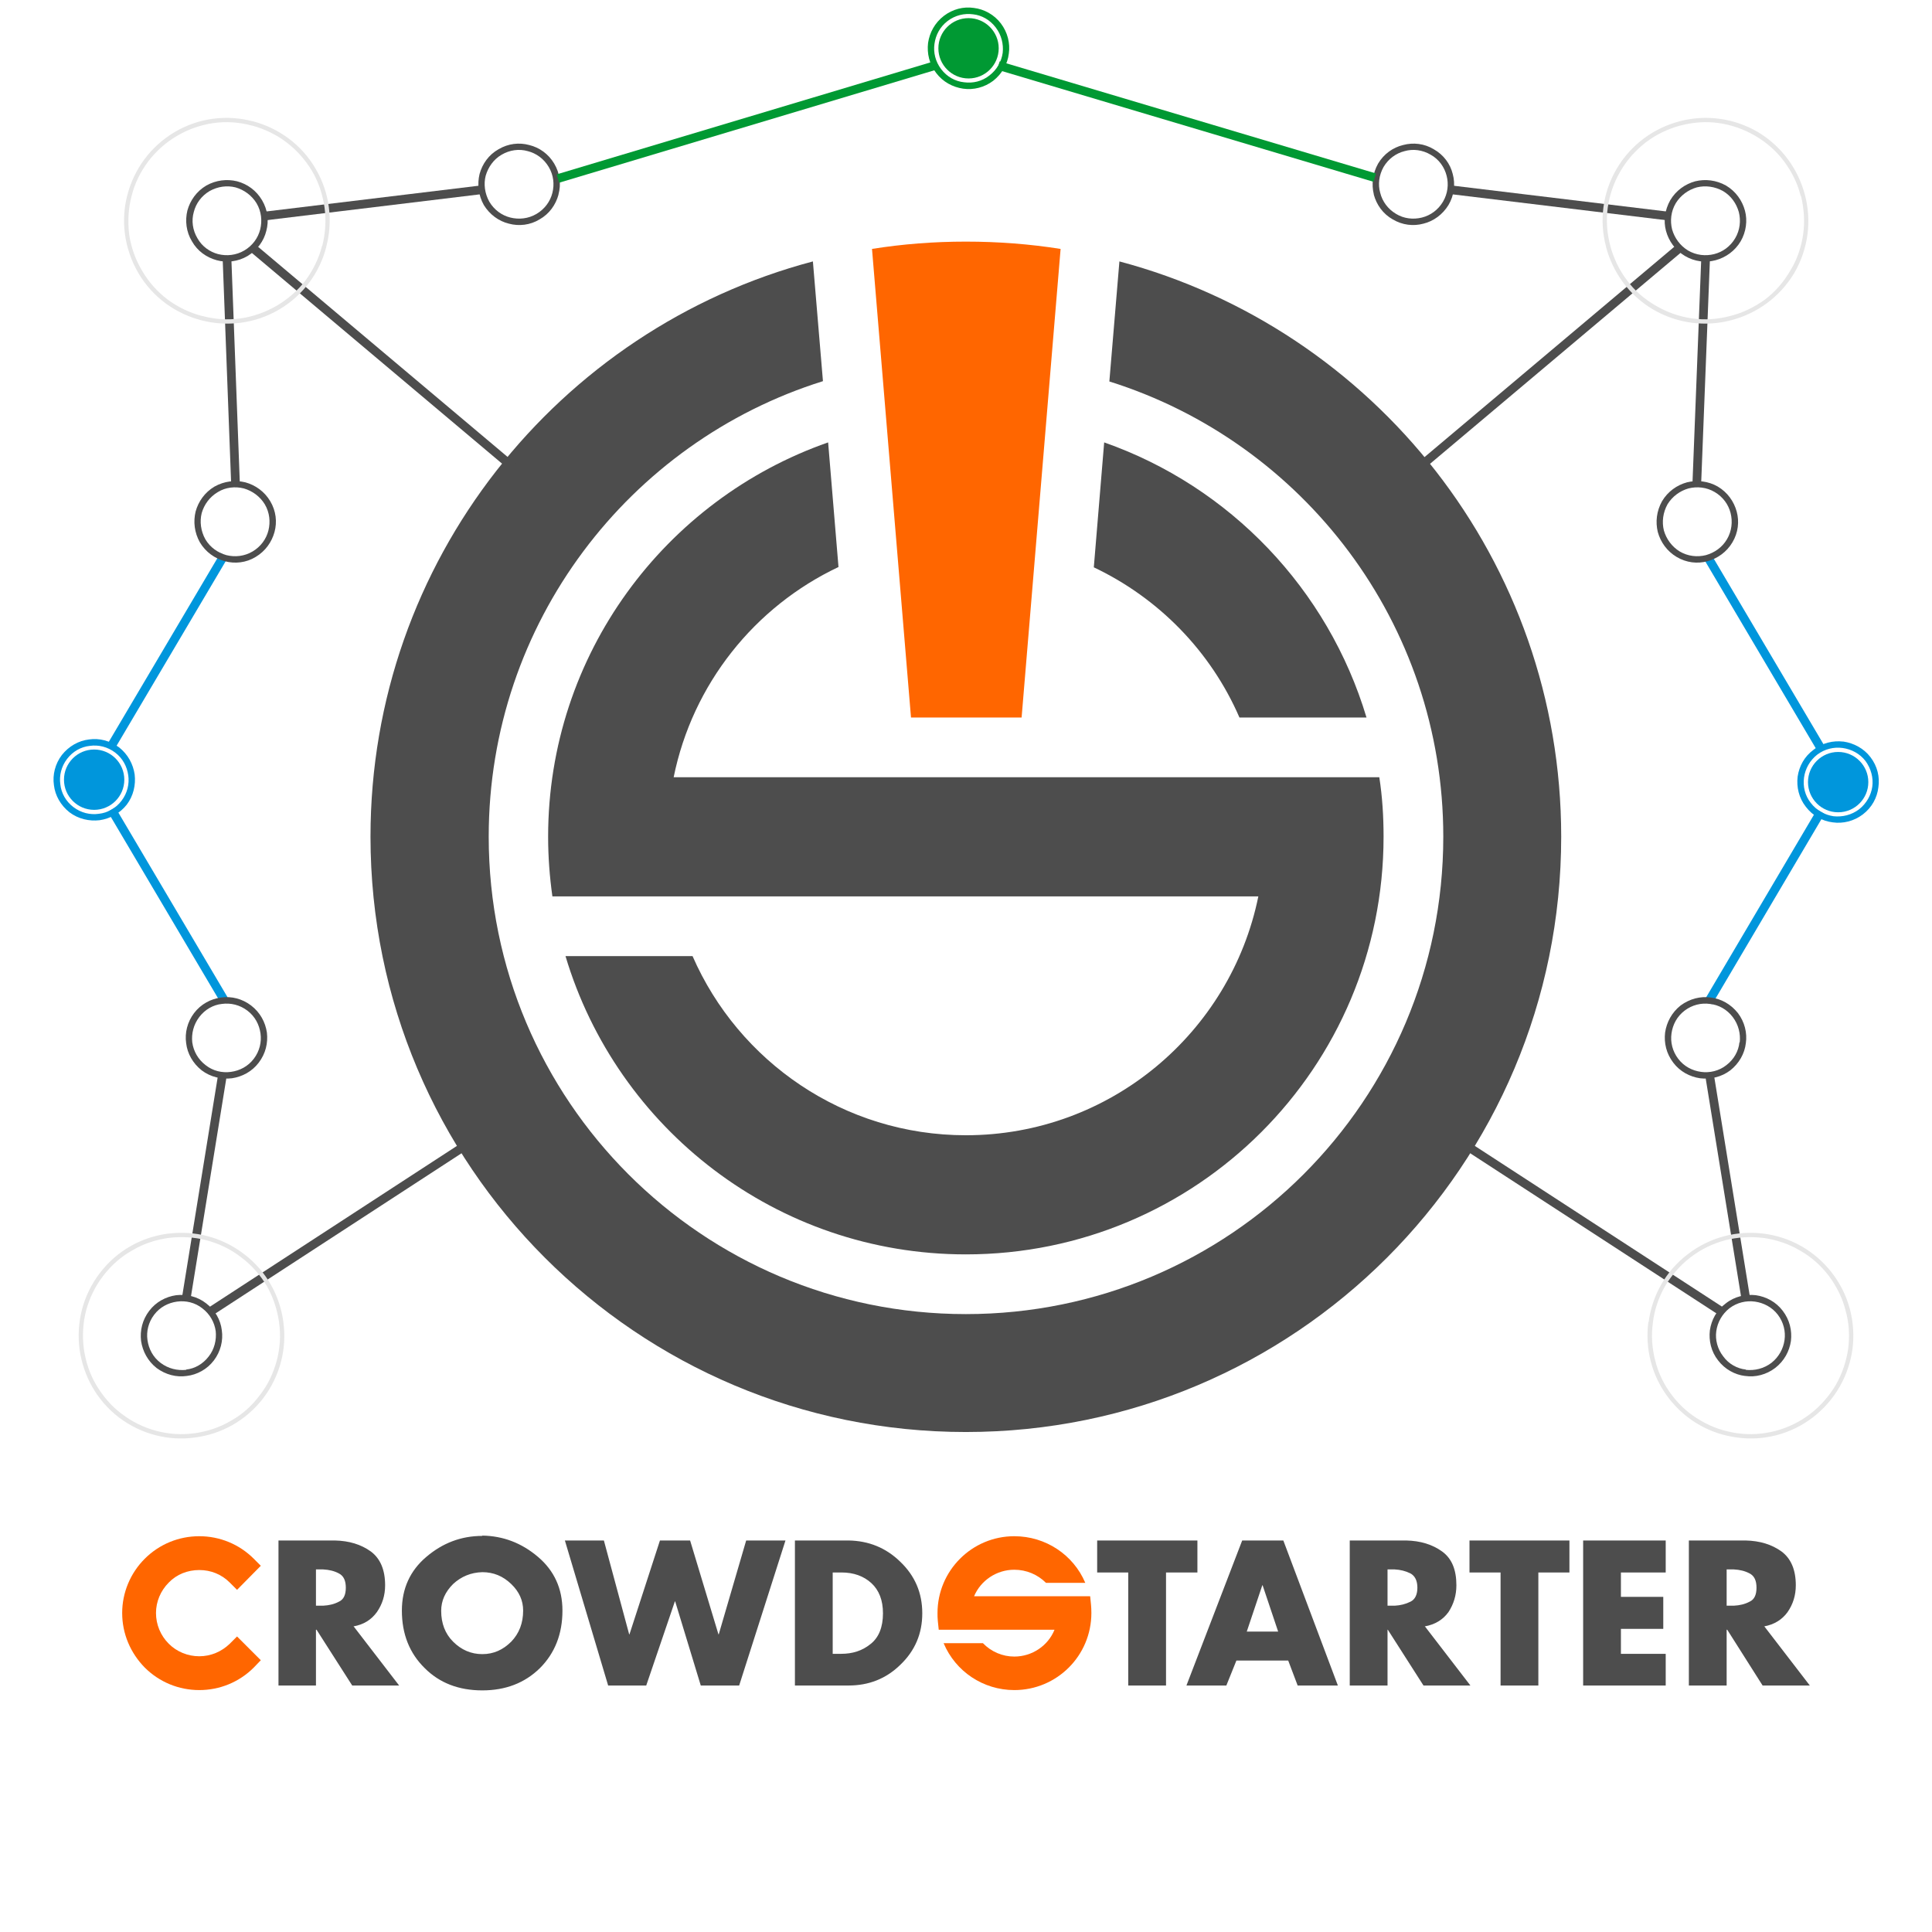
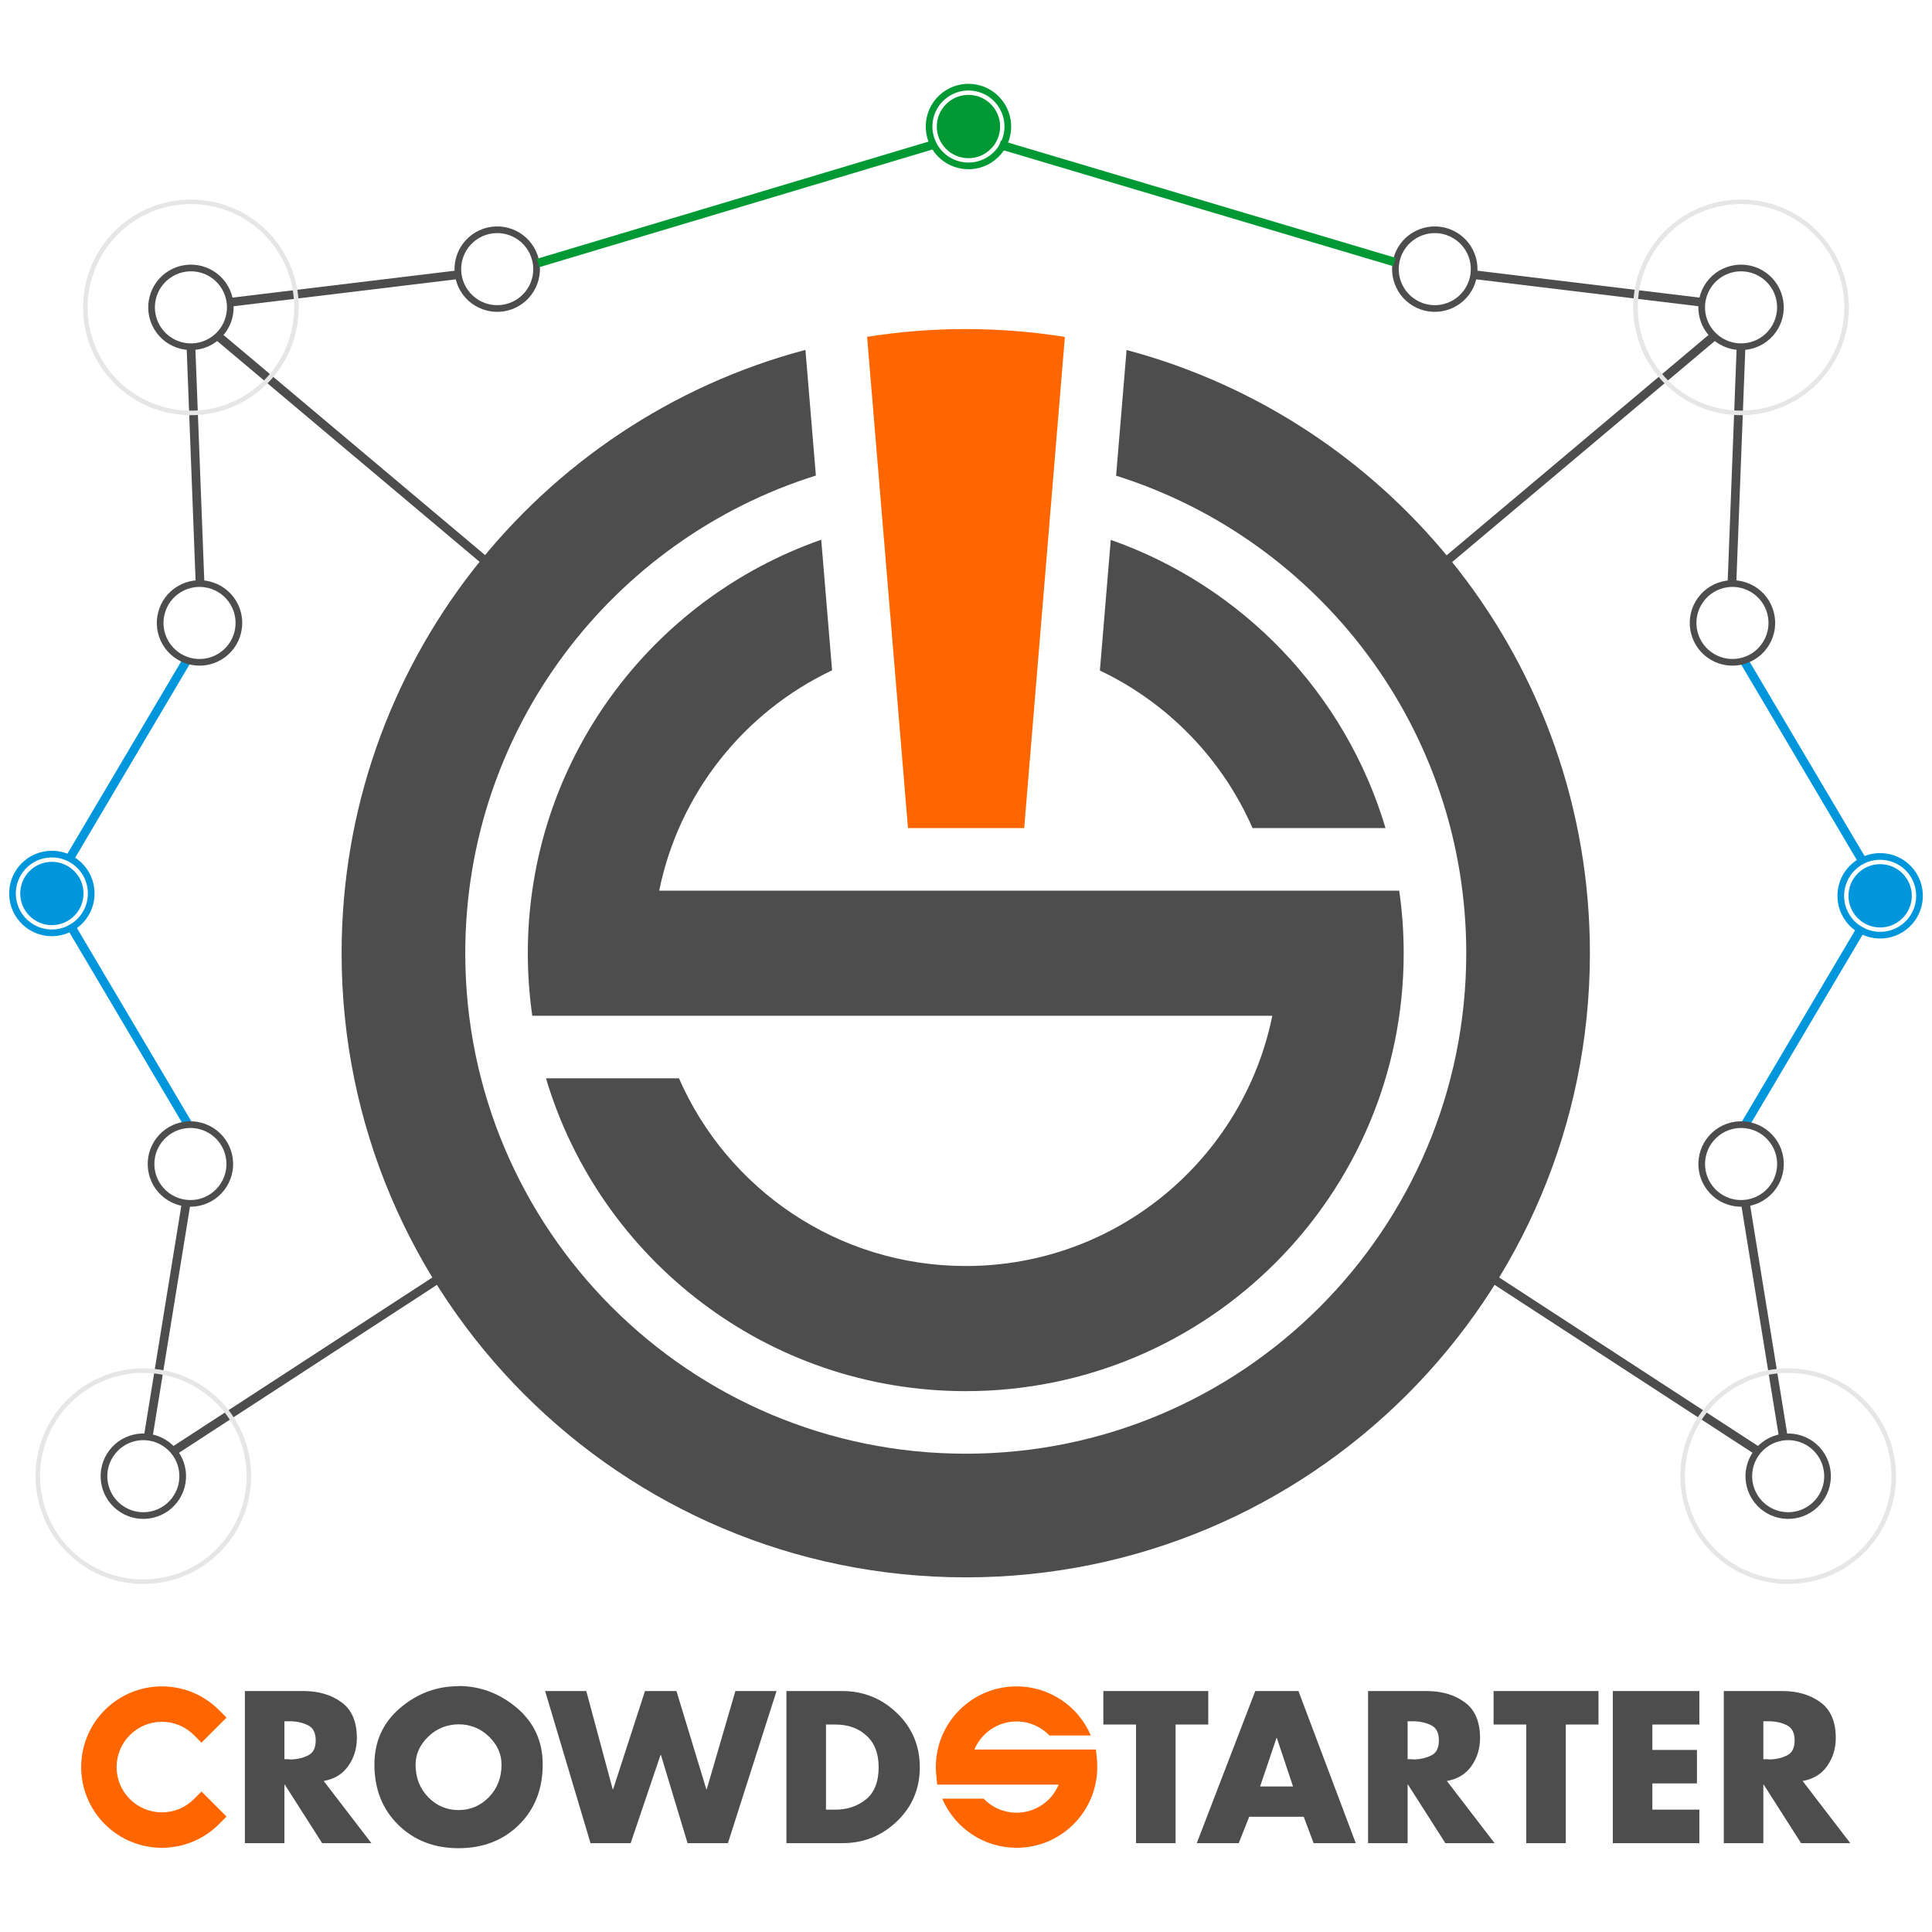
- <svg xmlns="http://www.w3.org/2000/svg" xml:space="preserve" width="200px" height="200px" version="1.1" style="shape-rendering:geometricPrecision; text-rendering:geometricPrecision; image-rendering:optimizeQuality; fill-rule:evenodd; clip-rule:evenodd" viewBox="0 0 6341 6341">
+ <svg xmlns="http://www.w3.org/2000/svg" xml:space="preserve" width="200px" height="200px" version="1.1" style="shape-rendering:geometricPrecision; text-rendering:geometricPrecision; image-rendering:optimizeQuality; fill-rule:evenodd; clip-rule:evenodd" viewBox="0 0 177707 177707">
  <defs>
    <style type="text/css">
   
-     .str0 {stroke:#0096DC;stroke-width:28.534}
-     .str2 {stroke:#009933;stroke-width:28.534}
-     .str1 {stroke:#4D4D4D;stroke-width:28.534}
+     .str0 {stroke:#0096DC;stroke-width:799.689}
+     .str2 {stroke:#009933;stroke-width:799.689}
+     .str1 {stroke:#4D4D4D;stroke-width:799.689}
    .fil0 {fill:none}
    .fil2 {fill:#0096DC}
    .fil8 {fill:#009933}
    .fil3 {fill:#4D4D4D}
    .fil4 {fill:#FF6600}
    .fil1 {fill:#0096DC;fill-rule:nonzero}
    .fil7 {fill:#009933;fill-rule:nonzero}
    .fil5 {fill:#4D4D4D;fill-rule:nonzero}
    .fil6 {fill:#E6E6E6;fill-rule:nonzero}
   
  </style>
  </defs>
  <g id="Layer_x0020_1">
-     <g id="_968968704">
-       <rect class="fil0" width="6341" height="6341" />
+     <rect class="fil0" x="-1" y="-1" width="177708" height="177708" />
+     <g id="_1099341792">
      <g>
-         <path class="fil1" d="M6114 2673c-29,22 -65,31 -99,26l0 0c-34,-4 -66,-22 -88,-51 -23,-29 -31,-65 -27,-99l0 0c5,-34 22,-66 52,-88 29,-23 65,-31 98,-27l1 0c33,5 66,22 88,51 23,30 31,65 26,99l0 0c-4,34 -21,66 -51,89zm-96 6c29,3 59,-4 84,-23 24,-19 39,-46 43,-74l0 0c4,-29 -4,-59 -22,-84 -19,-25 -47,-39 -75,-43l0 0c-29,-4 -59,3 -84,22 -24,19 -39,46 -43,75l0 0c-4,29 3,59 22,83 19,25 47,40 75,44l0 0z" />
-         <line class="fil0 str0" x1="5607" y1="3289" x2="5976" y2="2664" />
-         <line class="fil0 str0" x1="5975" y1="2454" x2="5606" y2="1830" />
-         <circle class="fil2" cx="6033" cy="2567" r="99" />
+         <path class="fil1" d="M175327 85516c-859,659 -1908,908 -2904,776l-2 0c-997,-132 -1944,-645 -2602,-1505 -660,-859 -907,-1907 -776,-2904l1 -2c131,-997 644,-1944 1504,-2603 859,-659 1908,-906 2904,-774l2 0c997,132 1943,644 2603,1504 659,859 906,1908 775,2905l-1 2c-131,996 -643,1943 -1504,2601zm-2824 168c839,112 1723,-99 2450,-656 727,-557 1160,-1356 1270,-2194l0 -2c112,-839 -98,-1723 -654,-2450 -558,-727 -1357,-1159 -2195,-1270l-2 0c-838,-112 -1722,98 -2449,655 -728,557 -1161,1356 -1271,2195l0 2c-113,837 98,1722 655,2449 557,727 1357,1160 2194,1270l2 1z" />
+         <line class="fil0 str0" x1="160424" y1="103606" x2="171277" y2="85267" />
+         <line class="fil0 str0" x1="171242" y1="79077" x2="160389" y2="60738" />
+         <circle class="fil2" cx="172937" cy="82398" r="2911" />
      </g>
      <g>
-         <path class="fil1" d="M228 2666c29,22 65,30 99,26l0 0c34,-5 66,-22 89,-51 22,-29 30,-65 26,-99l0 0c-5,-34 -22,-66 -51,-89 -30,-22 -65,-31 -99,-26l0 0c-34,4 -66,22 -89,51 -22,29 -31,65 -26,99l0 0c4,34 22,66 51,89zm96 5c-28,4 -58,-3 -83,-22 -25,-19 -40,-46 -43,-75l0 0c-4,-28 3,-58 22,-83 19,-25 46,-40 75,-43l0 0c28,-4 58,3 83,22 25,19 39,46 43,75l0 0c4,28 -3,58 -22,83 -19,25 -46,40 -75,43l0 0z" />
-         <line class="fil0 str0" x1="735" y1="3281" x2="366" y2="2657" />
-         <line class="fil0 str0" x1="367" y1="2446" x2="736" y2="1822" />
-         <circle class="fil2" cx="309" cy="2559" r="99" />
+         <path class="fil1" d="M2380 85302c860,659 1908,907 2904,776l2 -1c997,-132 1945,-645 2603,-1504 659,-861 907,-1908 775,-2904l-1 -2c-131,-997 -644,-1945 -1504,-2603 -859,-659 -1907,-907 -2903,-775l-3 1c-997,131 -1943,643 -2602,1504 -659,859 -907,1907 -776,2904l1 2c131,997 644,1943 1504,2602zm2824 167c-838,111 -1723,-98 -2449,-656 -727,-556 -1161,-1356 -1271,-2194l0 -2c-111,-838 99,-1722 655,-2450 557,-726 1357,-1159 2194,-1270l2 0c839,-112 1722,98 2450,655 727,558 1160,1357 1271,2195l0 2c112,838 -99,1722 -655,2449 -557,728 -1357,1161 -2195,1271l-2 0z" />
+         <line class="fil0 str0" x1="17284" y1="103392" x2="6430" y2="85053" />
+         <line class="fil0 str0" x1="6466" y1="78862" x2="17318" y2="60522" />
+         <circle class="fil2" cx="4771" cy="82183" r="2911" />
      </g>
-       <path class="fil3" d="M3827 5161l0 371 -124 0 0 -371 -102 0 0 -105 329 0 0 105 -103 0zm401 289l-170 0 -33 82 -131 0 183 -476 135 0 179 476 -132 0 -31 -82zm-33 -95l-51 -152 -1 0 -51 152 103 0zm481 -18l150 195 -154 0 -117 -183 -1 0 0 183 -124 0 0 -476 185 0c47,1 86,13 118,36 32,23 47,60 47,111 0,33 -9,62 -26,88 -18,25 -44,41 -78,47l0 -1zm-122 -186l0 119 12 0c2,0 4,0 6,0 2,0 4,0 6,0 18,-1 35,-5 51,-13 15,-7 23,-23 23,-46 0,-23 -8,-39 -23,-47 -16,-8 -33,-12 -51,-13 -2,0 -4,0 -6,0 -2,0 -4,0 -6,0l-12 0zm495 10l0 371 -124 0 0 -371 -102 0 0 -105 328 0 0 105 -102 0zm418 0l-147 0 0 80 139 0 0 105 -139 0 0 82 147 0 0 104 -271 0 0 -476 271 0 0 105zm323 176l150 195 -155 0 -116 -183 -2 0 0 183 -124 0 0 -476 186 0c47,1 86,13 118,36 31,23 47,60 47,111 0,33 -9,62 -27,88 -18,25 -44,41 -77,47l0 -1zm-123 -186l0 119 12 0c2,0 4,0 7,0 2,0 4,0 5,0 19,-1 36,-5 51,-13 16,-7 23,-23 23,-46 0,-23 -7,-39 -23,-47 -15,-8 -32,-12 -51,-13 -1,0 -3,0 -5,0 -3,0 -5,0 -7,0l-12 0z" />
-       <path class="fil4" d="M3526 5195l-51 0 -42 0c-27,-27 -64,-43 -104,-43 -58,0 -110,35 -132,87l159 0 105 0 116 0 1 0c2,22 4,32 4,55 0,140 -113,253 -253,253 -102,0 -193,-61 -232,-154l36 0 51 0 42 0c27,28 64,44 103,44 59,0 111,-36 132,-88l-181 0 -82 0 -116 0 -1 0 -3 -29c-1,-9 -1,-17 -1,-26 0,-139 113,-252 252,-252 103,0 194,61 233,153l-36 0z" />
-       <path class="fil3" d="M1160 5337l150 195 -154 0 -117 -183 -2 0 0 183 -123 0 0 -476 185 0c47,1 86,13 118,36 31,23 47,60 47,111 0,33 -9,62 -27,88 -18,25 -43,41 -77,47l0 -1zm-123 -186l0 119 12 0c3,0 5,0 7,0 2,0 4,0 5,0 19,-1 36,-5 51,-13 16,-7 23,-23 23,-46 0,-23 -7,-39 -23,-47 -15,-8 -32,-12 -51,-13 -1,0 -3,0 -5,0 -2,0 -4,0 -7,0l-12 0zm546 -111c68,1 129,24 183,70 53,45 80,104 80,176 0,77 -25,140 -74,189 -50,49 -113,73 -189,73 -77,0 -140,-24 -189,-73 -50,-49 -75,-112 -75,-189 0,-72 27,-131 80,-176 54,-46 115,-69 184,-69l0 -1zm0 120c-37,1 -69,14 -96,39 -26,26 -39,55 -39,88 0,41 13,75 39,101 27,27 59,41 96,41 37,0 68,-14 95,-41 26,-27 39,-61 39,-102 0,-33 -13,-62 -39,-87 -27,-26 -58,-39 -95,-39zm399 -104l83 308 1 0 100 -308 99 0 93 308 1 0 90 -308 129 0 -152 476 -126 0 -84 -276 -1 0 -94 276 -125 0 -142 -476 128 0zm627 476l0 -476 176 0c66,1 123,24 170,70 48,46 72,102 72,169 0,67 -24,123 -72,169 -47,46 -104,68 -170,68l-176 0zm124 -371l0 267 28 0c37,0 69,-10 96,-32 27,-21 41,-55 41,-101 0,-43 -13,-76 -38,-99 -25,-23 -58,-35 -98,-35l-29 0z" />
-       <path class="fil4" d="M475 5473c-47,-48 -74,-111 -74,-179 0,-67 27,-131 74,-178 48,-48 112,-74 179,-74 67,0 131,26 179,74l23 23 -78 79 -24 -24c-27,-27 -62,-41 -100,-41 -38,0 -74,14 -100,41 -27,27 -42,63 -42,100 0,38 15,74 42,101 26,26 62,41 100,41 38,0 73,-15 100,-41l24 -24 78 78 -23 24c-48,48 -112,74 -179,74 -67,0 -131,-26 -179,-74z" />
-       <path class="fil3" d="M3674 858c835,222 1450,983 1450,1888 0,1080 -874,1954 -1954,1954 -1079,0 -1954,-874 -1954,-1954 0,-905 617,-1667 1452,-1888l33 393c-636,199 -1097,794 -1097,1495 0,866 701,1567 1566,1567 866,0 1567,-701 1567,-1567 0,-701 -461,-1295 -1096,-1494l33 -394z" />
-       <path class="fil3" d="M3624 1452c413,145 735,482 861,903l-417 0c-94,-217 -265,-392 -478,-493l34 -410zm-872 409c-275,130 -479,384 -541,690l253 0 1666 0 397 0c10,64 14,129 14,195 0,758 -613,1371 -1371,1371 -621,0 -1145,-413 -1314,-979l417 0c151,346 496,588 897,588 474,0 869,-337 960,-784l-281 0 -1638 0 -398 0c-9,-64 -14,-129 -14,-196 0,-598 384,-1107 919,-1294l34 409z" />
-       <line class="fil0" x1="2862" y1="824" x2="2990" y2="2355" />
-       <line class="fil0" x1="3481" y1="824" x2="3353" y2="2355" />
-       <path class="fil4" d="M3481 817c-101,-16 -205,-24 -311,-24 -105,0 -208,8 -308,24l128 1538 363 0 128 -1538z" />
-       <path class="fil5" d="M677 609c32,-18 68,-22 101,-14l0 0c34,9 63,30 82,62 19,32 23,68 14,101l0 0c-8,33 -30,63 -61,82 -32,19 -69,23 -102,14l0 0c-33,-9 -63,-30 -81,-62 -19,-31 -23,-68 -15,-101l0 0c9,-33 30,-63 62,-82zm96 6c-28,-7 -58,-3 -85,12 -27,16 -45,41 -52,69l0 0c-8,28 -4,59 12,86 15,27 41,45 68,52l0 0c28,7 59,4 86,-12 27,-16 45,-41 52,-69l0 0c7,-28 4,-59 -12,-86 -16,-26 -41,-44 -69,-52l0 0z" />
-       <line class="fil0 str1" x1="1700" y1="1547" x2="826" y2="811" />
-       <line class="fil0 str1" x1="745" y1="847" x2="773" y2="1589" />
-       <path class="fil5" d="M1636 490c32,-19 68,-23 101,-14l0 0c33,8 63,29 82,61 19,32 23,68 14,101l0 1c-9,33 -30,63 -62,81 -31,19 -68,23 -101,14l0 0c-33,-8 -63,-30 -82,-61 -18,-32 -22,-69 -14,-102l0 0c9,-33 30,-63 62,-81zm96 6c-28,-8 -59,-4 -86,12 -26,15 -44,41 -52,69l0 0c-7,27 -3,58 12,85 16,27 41,45 69,52l0 0c28,7 59,4 86,-12 27,-16 45,-41 52,-69l0 0c7,-28 4,-58 -12,-85 -16,-27 -41,-45 -69,-52l0 0z" />
-       <path class="fil5" d="M704 1597c32,-18 68,-22 101,-14l0 0c33,9 63,30 82,62 19,32 23,68 14,101l0 0c-9,33 -30,63 -62,82 -31,19 -68,23 -101,14l0 0c-33,-9 -63,-30 -82,-62 -18,-32 -22,-68 -14,-101l0 0c9,-33 30,-63 62,-82zm96 6c-28,-7 -59,-4 -85,12 -27,16 -45,41 -53,69l0 0c-7,28 -3,59 12,86 16,27 41,44 69,52l0 0c28,7 59,4 86,-12 27,-16 45,-41 52,-69l0 0c7,-28 4,-59 -12,-86 -16,-26 -41,-44 -69,-52l0 0z" />
-       <line class="fil0 str1" x1="1579" y1="623" x2="869" y2="709" />
-       <path class="fil6" d="M574 433c80,-47 172,-57 255,-35l1 0c83,22 159,75 206,156 47,80 57,172 35,255l0 1c-21,83 -75,159 -155,206 -80,47 -172,57 -256,35l0 0c-84,-22 -159,-75 -206,-155 -47,-81 -58,-173 -36,-256l0 0c22,-84 75,-159 156,-207zm126 -29c-41,6 -82,20 -119,42 -38,22 -69,51 -94,83 -26,35 -45,73 -55,114l0 0c-11,41 -13,84 -8,127 6,40 20,81 42,118 22,38 51,70 84,95 34,25 73,44 113,54l0 0 1 0c40,11 83,14 126,8 41,-6 81,-20 119,-42 37,-22 69,-50 94,-83 25,-34 44,-73 54,-113l0 0 0 0 1 -1c10,-41 13,-84 7,-126 -6,-41 -19,-82 -41,-119 -23,-38 -51,-69 -84,-94 -34,-26 -73,-44 -113,-55l0 0 0 0 -1 0c-41,-11 -84,-14 -126,-8z" />
-       <path class="fil5" d="M5665 609c-32,-18 -68,-22 -101,-14l0 0c-33,9 -63,30 -82,62 -18,32 -23,68 -14,101l0 0c9,33 30,63 62,82 32,19 68,23 101,14l0 0c33,-9 63,-30 82,-62 18,-31 23,-68 14,-101l0 0c-9,-33 -30,-63 -62,-82zm-96 6c28,-7 59,-3 86,12 27,16 44,41 52,69l0 0c7,28 4,59 -12,86 -16,27 -41,45 -69,52l0 0c-28,7 -59,4 -86,-12 -26,-16 -44,-41 -52,-69l0 0c-7,-28 -4,-59 12,-86 16,-26 41,-44 69,-52l0 0z" />
-       <line class="fil0 str1" x1="4642" y1="1547" x2="5516" y2="811" />
-       <line class="fil0 str1" x1="5598" y1="847" x2="5569" y2="1589" />
-       <path class="fil5" d="M4706 490c-31,-19 -68,-23 -101,-14l0 0c-33,8 -63,29 -82,61 -18,32 -22,68 -14,101l0 1c9,33 30,63 62,81 32,19 68,23 101,14l0 0c33,-8 63,-30 82,-61 19,-32 23,-69 14,-102l0 0c-8,-33 -30,-63 -62,-81zm-96 6c28,-8 59,-4 86,12 27,15 45,41 52,69l0 0c7,27 4,58 -12,85 -16,27 -41,45 -69,52l0 0c-28,7 -59,4 -85,-12 -27,-16 -45,-41 -52,-69l0 0c-8,-28 -4,-58 11,-85 16,-27 41,-45 69,-52l0 0z" />
-       <path class="fil5" d="M5638 1597c-31,-18 -68,-22 -101,-14l0 0c-33,9 -63,30 -82,62 -18,32 -22,68 -14,101l0 0c9,33 30,63 62,82 32,19 68,23 101,14l0 0c33,-9 63,-30 82,-62 19,-32 23,-68 14,-101l0 0c-9,-33 -30,-63 -62,-82zm-96 6c28,-7 59,-4 86,12 27,16 45,41 52,69l0 0c7,28 4,59 -12,86 -16,27 -41,44 -69,52l0 0c-28,7 -59,4 -86,-12 -26,-16 -44,-41 -52,-69l0 0c-7,-28 -3,-59 12,-86 16,-26 41,-44 69,-52l0 0z" />
-       <line class="fil0 str1" x1="4763" y1="623" x2="5474" y2="709" />
-       <path class="fil6" d="M5769 433c-81,-47 -173,-57 -256,-35l0 0c-84,22 -159,75 -207,156 -47,80 -57,172 -35,255l0 1c22,83 75,159 155,206 81,47 173,57 256,35l0 0c84,-22 159,-75 207,-155 47,-81 57,-173 35,-256l0 0c-22,-84 -75,-159 -155,-207zm-127 -29c41,6 82,20 119,42 38,22 70,51 94,83 26,35 45,73 55,114l1 0c10,41 13,84 7,127 -6,40 -19,81 -42,118 -22,38 -50,70 -83,95 -35,25 -73,44 -114,54l0 0 0 0c-41,11 -84,14 -126,8 -41,-6 -82,-20 -119,-42 -38,-22 -70,-50 -94,-83 -26,-34 -44,-73 -55,-113l0 0 0 0 0 -1c-11,-41 -14,-84 -8,-126 6,-41 20,-82 42,-119 22,-38 51,-69 83,-94 34,-26 73,-44 113,-55l0 0 1 0 0 0c41,-11 84,-14 126,-8z" />
-       <path class="fil5" d="M514 4490c30,22 65,31 99,26l0 0c34,-4 67,-22 89,-51 22,-29 31,-65 26,-99l0 0c-4,-34 -22,-66 -51,-88 -29,-23 -65,-31 -99,-27l0 0c-34,5 -66,22 -88,51 -23,30 -31,65 -27,99l0 0c5,34 22,66 51,89zm97 6c-29,3 -59,-4 -84,-23 -25,-19 -39,-46 -43,-75l0 0c-4,-28 3,-58 22,-83 19,-25 46,-39 75,-43l0 0c29,-4 59,3 83,22 25,19 40,46 44,75l0 0c3,28 -4,59 -23,83 -19,25 -46,40 -74,43l0 1z" />
-       <line class="fil0 str1" x1="1644" y1="3684" x2="687" y2="4307" />
-       <line class="fil0 str1" x1="611" y1="4263" x2="730" y2="3529" />
-       <path class="fil5" d="M662 3513c29,22 65,30 99,26l0 0c34,-5 66,-22 88,-51 23,-30 31,-65 27,-99l0 0c-5,-34 -22,-66 -52,-89 -29,-22 -64,-31 -98,-26l0 0c-34,4 -67,22 -89,51 -22,29 -31,65 -26,99l0 0c4,34 22,66 51,89zm96 5c-29,4 -59,-3 -83,-22 -25,-19 -40,-46 -44,-75l0 0c-3,-28 4,-58 23,-83 19,-25 46,-40 74,-43l0 0c29,-4 59,3 84,22 25,19 39,46 43,75l0 0c4,28 -3,58 -22,83 -19,25 -46,39 -75,43l0 0z" />
-       <path class="fil6" d="M390 4652c74,56 164,78 250,66l0 0c86,-11 167,-55 224,-129 56,-74 78,-164 66,-250l0 0c-11,-85 -55,-167 -129,-223 -74,-57 -164,-78 -249,-67l-1 0c-85,11 -167,55 -223,129 -57,74 -78,164 -67,250l0 0c12,86 55,167 129,224zm122 44c-40,-11 -78,-29 -113,-56 -35,-26 -62,-59 -83,-94 -22,-37 -35,-78 -41,-120l0 0c-5,-42 -3,-85 8,-126 11,-40 29,-78 56,-113 27,-35 59,-63 95,-83 37,-22 77,-35 119,-41l0 0 0 0c42,-5 85,-3 126,8 40,11 79,29 113,56 35,26 63,59 84,94 21,37 34,78 40,119l0 0 0 0 0 1c6,42 3,85 -8,126 -11,40 -29,79 -56,113 -26,35 -58,63 -94,83 -37,22 -77,35 -119,41l0 0 0 0 -1 0c-42,6 -85,3 -126,-8z" />
-       <path class="fil5" d="M5826 4490c-29,22 -65,31 -98,26l-1 0c-33,-4 -66,-22 -88,-51 -23,-29 -31,-65 -27,-99l0 0c5,-34 22,-66 52,-88 29,-23 65,-31 99,-27l0 0c34,5 66,22 88,51 23,30 31,65 27,99l0 0c-5,34 -22,66 -52,89zm-96 6c29,3 59,-4 84,-23 24,-19 39,-46 43,-75l0 0c4,-28 -3,-58 -22,-83 -19,-25 -47,-39 -75,-43l0 0c-29,-4 -59,3 -84,22 -24,19 -39,46 -43,75l0 0c-4,28 4,59 23,83 18,25 46,40 74,43l0 1z" />
-       <line class="fil0 str1" x1="4696" y1="3684" x2="5654" y2="4307" />
-       <line class="fil0 str1" x1="5730" y1="4263" x2="5611" y2="3529" />
-       <path class="fil5" d="M5679 3513c-29,22 -65,30 -99,26l0 0c-34,-5 -66,-22 -88,-51 -23,-30 -31,-65 -27,-99l0 0c5,-34 22,-66 51,-89 30,-22 65,-31 99,-26l0 0c34,4 66,22 89,51 22,29 31,65 26,99l0 0c-4,34 -22,66 -51,89zm-96 5c28,4 59,-3 83,-22 25,-19 40,-46 43,-75l1 0c3,-28 -4,-58 -23,-83 -19,-25 -46,-40 -75,-43l0 0c-28,-4 -58,3 -83,22 -25,19 -39,46 -43,75l0 0c-4,28 3,58 22,83 19,25 46,39 75,43l0 0z" />
-       <path class="fil6" d="M5950 4652c-73,56 -163,78 -249,66l0 0c-86,-11 -167,-55 -224,-129 -57,-74 -78,-164 -67,-250l1 0c11,-85 55,-167 129,-223 74,-57 164,-78 249,-67l0 0c86,11 167,55 224,129 57,74 78,164 67,250l0 0c-12,86 -56,167 -130,224zm-121 44c40,-11 78,-29 113,-56 34,-26 62,-59 83,-94 21,-37 35,-78 41,-120l0 0c5,-42 3,-85 -9,-126 -10,-40 -29,-78 -55,-113 -27,-35 -59,-63 -95,-83 -37,-22 -78,-35 -119,-41l0 0 -1 0c-41,-5 -84,-3 -126,8 -40,11 -78,29 -113,56 -34,26 -62,59 -83,94 -21,37 -35,78 -40,119l0 0 0 0 0 1c-6,42 -3,85 8,126 10,40 29,79 55,113 27,35 59,63 95,83 37,22 77,35 119,41l0 0 0 0 1 0c41,6 84,3 126,-8z" />
-       <path class="fil7" d="M3285 77c22,29 31,65 26,99l0 0c-4,34 -22,66 -51,89 -29,22 -65,31 -99,26l0 0c-34,-5 -66,-22 -88,-51 -23,-29 -31,-65 -27,-99l0 0c5,-34 22,-66 52,-89 29,-22 64,-31 98,-26l0 0c34,4 67,22 89,51zm6 96c3,-28 -4,-58 -23,-83 -19,-25 -46,-40 -74,-43l0 0c-29,-4 -59,3 -84,22 -25,19 -39,46 -43,75l0 0c-4,28 3,58 22,83 19,25 46,40 75,43l0 0c29,4 59,-3 83,-22 25,-19 40,-46 44,-75l0 0z" />
-       <line class="fil0 str2" x1="4512" y1="583" x2="3277" y2="215" />
-       <line class="fil0 str2" x1="3066" y1="216" x2="1831" y2="586" />
-       <circle class="fil8" transform="matrix(-2.64845E-014 1 1 2.64845E-014 3178.85 158.508)" r="99" />
+       <path class="fil3" d="M108131 158623l0 10912 -3638 0 0 -10912 -3006 0 0 -3081 9650 0 0 3081 -3006 0zm11785 8481l-5012 0 -964 2431 -3861 0 5383 -13993 3971 0 5271 13993 -3878 0 -910 -2431zm-984 -2784l-1485 -4455 -36 0 -1504 4455 3025 0zm14142 -519l4399 5734 -4528 0 -3434 -5381 -37 0 0 5381 -3638 0 0 -13993 5438 0c1385,12 2543,362 3471,1048 927,686 1391,1779 1391,3275 0,966 -262,1822 -788,2572 -526,748 -1284,1209 -2274,1382l0 -18zm-3600 -5475l0 3488 353 0c62,13 124,19 184,19 62,0 118,0 168,0 544,-25 1042,-151 1494,-381 452,-229 678,-683 678,-1363 0,-687 -226,-1148 -678,-1380 -452,-232 -950,-359 -1494,-383 -50,0 -106,0 -168,0 -60,0 -122,0 -184,0l-353 0zm14550 297l0 10912 -3638 0 0 -10912 -3006 0 0 -3081 9651 0 0 3081 -3007 0zm12286 0l-4324 0 0 2338 4101 0 0 3080 -4101 0 0 2413 4324 0 0 3081 -7961 0 0 -13993 7961 0 0 3081zm9484 5178l4398 5734 -4528 0 -3433 -5381 -38 0 0 5381 -3637 0 0 -13993 5438 0c1385,12 2542,362 3471,1048 927,686 1391,1779 1391,3275 0,966 -263,1822 -789,2572 -526,748 -1283,1209 -2273,1382l0 -18zm-3601 -5475l0 3488 353 0c62,13 124,19 186,19 61,0 117,0 166,0 545,-25 1043,-151 1495,-381 451,-229 677,-683 677,-1363 0,-687 -226,-1148 -677,-1380 -452,-232 -950,-359 -1495,-383 -49,0 -105,0 -166,0 -62,0 -124,0 -186,0l-353 0z" />
+       <path class="fil4" d="M99269 159634l-1497 0 -1240 0c-776,-810 -1862,-1292 -3030,-1292 -1728,0 -3239,1053 -3876,2582l4645 0 3106 0 3402 0 24 0c63,641 123,923 123,1614 0,4100 -3324,7424 -7424,7424 -3001,0 -5681,-1805 -6833,-4519l1067 0 1497 0 1240 0c777,808 1862,1291 3029,1291 1728,0 3239,-1052 3876,-2583l-5319 0 -2431 0 -3402 0 -24 0 -86 -873c-26,-245 -37,-493 -37,-740 0,-4100 3324,-7423 7423,-7423 3001,0 5682,1804 6834,4519l-1067 0z" />
+       <path class="fil3" d="M29763 163801l4398 5734 -4528 0 -3434 -5381 -37 0 0 5381 -3637 0 0 -13993 5437 0c1385,12 2543,362 3470,1048 928,686 1392,1779 1392,3275 0,966 -262,1822 -788,2572 -526,748 -1284,1209 -2273,1382l0 -18zm-3601 -5475l0 3488 353 0c62,13 123,19 185,19 62,0 118,0 167,0 545,-25 1042,-151 1494,-381 452,-229 678,-683 678,-1363 0,-687 -226,-1148 -678,-1380 -452,-232 -949,-359 -1494,-383 -49,0 -105,0 -167,0 -62,0 -123,0 -185,0l-353 0zm16016 -3248c2017,12 3810,689 5383,2032 1571,1342 2357,3071 2357,5187 0,2265 -728,4114 -2181,5550 -1454,1434 -3307,2152 -5559,2152 -2240,0 -4089,-718 -5549,-2152 -1459,-1436 -2190,-3285 -2190,-5550 0,-2116 786,-3845 2357,-5187 1571,-1343 3366,-2013 5382,-2013l0 -19zm0 3526c-1088,13 -2019,393 -2793,1141 -773,749 -1159,1605 -1159,2571 0,1199 386,2195 1159,2988 774,792 1705,1188 2793,1188 1089,0 2020,-396 2794,-1191 773,-793 1159,-1792 1159,-2994 0,-969 -386,-1829 -1159,-2577 -774,-751 -1705,-1126 -2794,-1126zm11749 -3062l2430 9038 38 0 2932 -9038 2894 0 2748 9038 37 0 2635 -9038 3786 0 -4472 13993 -3712 0 -2450 -8110 -38 0 -2746 8110 -3693 0 -4176 -13993 3787 0zm18409 13993l0 -13993 5160 0c1956,12 3628,692 5020,2041 1393,1348 2088,3007 2088,4974 0,1967 -699,3622 -2096,4964 -1399,1343 -3069,2014 -5012,2014l-5160 0zm3639 -10912l0 7831 816 0c1088,13 2032,-294 2831,-921 797,-625 1196,-1621 1196,-2985 0,-1253 -371,-2221 -1114,-2902 -741,-683 -1701,-1023 -2876,-1023l-853 0z" />
+       <path class="fil4" d="M9641 167788c-1395,-1397 -2174,-3276 -2174,-5250 0,-1975 779,-3853 2174,-5249 1396,-1397 3276,-2174 5250,-2174 1974,0 3853,777 5249,2174l697 697 -2305 2303 -696 -696c-784,-784 -1836,-1220 -2945,-1220 -1109,0 -2161,436 -2945,1220 -785,785 -1221,1836 -1221,2945 0,1110 436,2161 1221,2945 784,784 1836,1220 2945,1220 1109,0 2161,-436 2945,-1220l696 -697 2305 2305 -697 697c-1396,1396 -3275,2174 -5249,2174 -1975,0 -3854,-778 -5250,-2174z" />
+       <path class="fil3" d="M103623 32194c24537,6525 42618,28891 42618,55483 0,31707 -25703,57410 -57410,57410 -31708,0 -57410,-25703 -57410,-57410 0,-26608 18102,-48985 42663,-55494l961 11559c-18690,5858 -32250,23312 -32250,43935 0,25426 20610,46036 46036,46036 25425,0 46036,-20610 46036,-46036 0,-20607 -13539,-38050 -32207,-43922l963 -11561z" />
+       <path class="fil3" d="M102169 49658c12119,4253 21589,14135 25272,26510l-12233 0c-2778,-6359 -7787,-11519 -14039,-14491l1000 -12019zm-25633 11999c-8069,3820 -14078,11283 -15902,20266l7436 0 48958 0 11674 0c269,1879 411,3800 411,5754 0,22247 -18035,40282 -40282,40282 -18247,0 -33659,-12134 -38611,-28773l12234 0c4440,10162 14579,17263 26377,17263 13921,0 25531,-9884 28197,-23018l-8245 0 -48149 0 -11675 0c-268,-1879 -410,-3800 -410,-5754 0,-17588 11273,-32540 26988,-38033l999 12013z" />
+       <line class="fil0" x1="79776" y1="31189" x2="83517" y2="76168" />
+       <line class="fil0" x1="97948" y1="31189" x2="94206" y2="76168" />
+       <path class="fil4" d="M97948 30991c-2969,-476 -6014,-723 -9117,-723 -3088,0 -6118,245 -9073,715l3759 45185 10689 0 3742 -45177z" />
+       <path class="fil5" d="M15572 24883c934,-549 2004,-668 2977,-415l2 1c973,253 1852,878 2399,1811 549,934 668,2004 415,2977l0 2c-253,973 -877,1851 -1811,2399 -934,549 -2005,668 -2978,415l-2 0c-973,-253 -1850,-878 -2399,-1812 -549,-933 -667,-2003 -414,-2977l1 -2c253,-973 876,-1850 1810,-2399zm2823 179c-818,-213 -1722,-112 -2511,352 -790,464 -1317,1203 -1529,2022l0 2c-214,819 -113,1722 351,2512 464,790 1204,1317 2022,1529l3 0c818,213 1721,113 2511,-351 789,-464 1317,-1205 1529,-2023l0 -2c213,-818 113,-1722 -351,-2512 -463,-789 -1204,-1317 -2023,-1529l-2 0z" />
+       <line class="fil0 str1" x1="45631" y1="52432" x2="19951" y2="30824" />
+       <line class="fil0 str1" x1="17563" y1="31855" x2="18400" y2="53661" />
+       <path class="fil5" d="M43744 21368c933,-549 2003,-667 2977,-414l1 0c974,252 1851,877 2400,1811 549,934 667,2003 414,2977l0 2c-253,973 -878,1851 -1811,2399 -935,549 -2004,667 -2977,415l-2 -1c-974,-253 -1850,-876 -2400,-1810 -548,-934 -667,-2005 -414,-2978l0 -2c253,-973 877,-1850 1812,-2399zm2823 178c-819,-213 -1722,-112 -2512,352 -790,465 -1317,1205 -1529,2023l-1 3c-213,817 -112,1721 352,2510 464,790 1205,1317 2023,1529l1 1c819,213 1722,112 2512,-352 789,-463 1317,-1204 1529,-2022l1 -2c213,-819 112,-1721 -352,-2511 -464,-790 -1205,-1317 -2023,-1529l-1 -2z" />
+       <path class="fil5" d="M16362 53911c933,-549 2005,-668 2977,-415l3 1c972,253 1850,878 2399,1811 549,934 667,2004 414,2977l-1 2c-252,973 -877,1851 -1810,2399 -934,549 -2005,668 -2978,415l-2 0c-972,-253 -1850,-878 -2399,-1812 -549,-933 -667,-2003 -414,-2977l0 -2c253,-973 877,-1850 1811,-2399zm2823 179c-818,-213 -1722,-112 -2511,352 -790,464 -1317,1205 -1529,2022l0 2c-213,819 -113,1722 351,2512 464,790 1204,1317 2023,1529l2 1c817,213 1721,112 2511,-352 789,-464 1317,-1205 1529,-2023l0 -2c213,-818 114,-1721 -351,-2512 -464,-789 -1204,-1316 -2023,-1529l-2 0z" />
+       <line class="fil0 str1" x1="42069" y1="25273" x2="21201" y2="27799" />
+       <path class="fil6" d="M12536 19718c2357,-1384 5059,-1683 7516,-1045l5 1c2457,638 4671,2214 6057,4572 1386,2358 1684,5059 1046,7515l-1 6c-638,2457 -2214,4672 -4571,6056 -2360,1387 -5060,1685 -7517,1047l-5 -1c-2457,-638 -4671,-2215 -6057,-4572 -1386,-2357 -1685,-5060 -1047,-7517l2 -4c638,-2457 2213,-4671 4572,-6058zm3705 -856c-1201,167 -2390,568 -3494,1216 -1104,649 -2033,1493 -2763,2460 -758,1005 -1303,2145 -1615,3343l-3 7c-309,1198 -388,2457 -215,3704 167,1201 568,2389 1218,3494 648,1104 1493,2033 2461,2764 1003,756 2141,1302 3338,1613l4 1 3 1c1198,311 2459,389 3707,217 1200,-168 2388,-569 3495,-1218 1103,-648 2032,-1493 2762,-2460 754,-998 1297,-2131 1610,-3319l-1 0 1 -5 6 -23c312,-1197 389,-2459 216,-3706 -167,-1201 -568,-2389 -1217,-3494 -649,-1105 -1493,-2033 -2460,-2764 -998,-753 -2132,-1296 -3319,-1609l0 1 -5 -1 -23 -6c-1196,-310 -2459,-389 -3706,-216z" />
+       <path class="fil5" d="M162134 24883c-934,-549 -2004,-668 -2977,-415l-2 1c-973,253 -1851,878 -2399,1811 -549,934 -668,2004 -415,2977l0 2c253,973 878,1851 1812,2399 934,549 2003,668 2977,415l2 0c973,-253 1850,-878 2399,-1812 549,-933 668,-2003 415,-2977l-1 -2c-253,-973 -877,-1850 -1811,-2399zm-2823 179c818,-213 1723,-112 2512,352 789,464 1317,1203 1529,2022l0 2c213,819 112,1722 -352,2512 -464,790 -1204,1317 -2022,1529l-2 0c-819,213 -1721,113 -2512,-351 -789,-464 -1317,-1205 -1529,-2023l-1 -2c-212,-818 -112,-1722 352,-2512 464,-789 1205,-1317 2023,-1529l2 0z" />
+       <line class="fil0 str1" x1="132076" y1="52432" x2="157755" y2="30824" />
+       <line class="fil0 str1" x1="160144" y1="31855" x2="159306" y2="53661" />
+       <path class="fil5" d="M133963 21368c-933,-549 -2004,-667 -2978,-414l-1 0c-974,252 -1851,877 -2400,1811 -549,934 -666,2003 -414,2977l1 2c253,973 877,1851 1810,2399 935,549 2004,667 2977,415l2 -1c974,-253 1851,-876 2401,-1810 547,-934 666,-2005 413,-2978l0 -2c-253,-973 -876,-1850 -1811,-2399zm-2823 178c818,-213 1722,-112 2511,352 790,465 1317,1205 1529,2023l1 3c213,817 112,1721 -351,2510 -464,790 -1205,1317 -2024,1529l-2 1c-817,213 -1721,112 -2510,-352 -789,-463 -1317,-1204 -1529,-2022l-1 -2c-213,-819 -113,-1721 351,-2511 464,-790 1205,-1317 2023,-1529l2 -2z" />
+       <path class="fil5" d="M161344 53911c-934,-549 -2004,-668 -2977,-415l-2 1c-973,253 -1850,878 -2399,1811 -549,934 -668,2004 -415,2977l1 2c252,973 878,1851 1810,2399 935,549 2005,668 2978,415l2 0c973,-253 1850,-878 2399,-1812 549,-933 667,-2003 415,-2977l-2 -2c-251,-973 -876,-1850 -1810,-2399zm-2823 179c819,-213 1722,-112 2511,352 790,464 1318,1205 1530,2022l0 2c213,819 112,1722 -352,2512 -464,790 -1204,1317 -2022,1529l-2 1c-818,213 -1722,112 -2512,-352 -789,-464 -1317,-1205 -1529,-2023l0 -2c-213,-818 -113,-1721 352,-2512 464,-789 1203,-1316 2022,-1529l2 0z" />
+       <line class="fil0 str1" x1="135638" y1="25273" x2="156505" y2="27799" />
+       <path class="fil6" d="M165170 19718c-2357,-1384 -5059,-1683 -7516,-1045l-5 1c-2457,638 -4671,2214 -6056,4572 -1387,2358 -1685,5059 -1047,7515l1 6c638,2457 2215,4672 4572,6056 2359,1387 5059,1685 7516,1047l5 -1c2457,-638 4671,-2215 6058,-4572 1385,-2357 1684,-5060 1046,-7517l-2 -4c-638,-2457 -2213,-4671 -4572,-6058zm-3705 -856c1201,167 2391,568 3493,1216 1106,649 2034,1493 2765,2460 757,1005 1302,2145 1614,3343l3 7c310,1198 388,2457 215,3704 -167,1201 -568,2389 -1217,3494 -650,1104 -1494,2033 -2461,2764 -1004,756 -2142,1302 -3339,1613l-4 1 -3 1c-1197,311 -2459,389 -3707,217 -1200,-168 -2388,-569 -3494,-1218 -1103,-648 -2033,-1493 -2762,-2460 -755,-998 -1298,-2131 -1610,-3319l1 0 -1 -5 -7 -23c-311,-1197 -389,-2459 -216,-3706 167,-1201 568,-2389 1218,-3494 648,-1105 1492,-2033 2459,-2764 998,-753 2132,-1296 3319,-1609l0 1 5 -1 23 -6c1197,-310 2459,-389 3706,-216z" />
+       <path class="fil5" d="M10795 138900c859,658 1908,907 2904,775l2 0c997,-132 1944,-644 2602,-1504 659,-861 907,-1908 776,-2905l-1 -2c-131,-996 -644,-1944 -1504,-2603 -860,-658 -1908,-906 -2904,-774l-2 0c-997,132 -1944,644 -2603,1504 -659,859 -906,1908 -775,2905l1 2c131,997 643,1943 1504,2602zm2824 167c-839,111 -1723,-98 -2450,-656 -727,-557 -1160,-1356 -1270,-2194l0 -2c-112,-838 98,-1722 655,-2450 557,-727 1356,-1159 2194,-1269l2 -2c838,-111 1722,99 2449,656 728,558 1161,1356 1271,2195l0 2c113,838 -97,1722 -655,2449 -557,727 -1357,1160 -2194,1271l-2 0z" />
+       <line class="fil0 str1" x1="43993" y1="115230" x2="15867" y2="133539" />
+       <line class="fil0 str1" x1="13622" y1="132223" x2="17118" y2="110684" />
+       <path class="fil5" d="M15125 110186c859,658 1908,907 2905,775l2 0c996,-133 1943,-645 2601,-1504 660,-861 908,-1908 776,-2905l0 -2c-132,-996 -645,-1944 -1505,-2602 -859,-659 -1907,-908 -2904,-775l-2 0c-997,132 -1943,644 -2603,1504 -658,860 -906,1907 -774,2904l0 2c132,997 644,1944 1504,2603zm2824 167c-839,111 -1723,-99 -2450,-656 -727,-557 -1159,-1356 -1270,-2194l0 -3c-112,-837 98,-1722 656,-2449 557,-727 1355,-1160 2194,-1270l2 -1c837,-111 1722,99 2449,656 727,557 1160,1357 1270,2194l1 3c112,838 -98,1722 -656,2449 -557,727 -1356,1160 -2194,1271l-2 0z" />
+       <path class="fil6" d="M7150 143655c2170,1662 4816,2289 7332,1956l6 0c2515,-334 4907,-1628 6569,-3798 1664,-2171 2290,-4816 1957,-7332l0 -5c-334,-2517 -1628,-4908 -3797,-6570 -2173,-1664 -4817,-2290 -7333,-1957l-5 1c-2516,333 -4906,1627 -6571,3797 -1662,2170 -2290,4816 -1956,7333l1 5c334,2515 1626,4906 3797,6570zm3573 1303c-1172,-312 -2303,-856 -3319,-1634 -1017,-779 -1836,-1731 -2442,-2779 -630,-1089 -1032,-2289 -1194,-3515l-3 -8c-160,-1226 -85,-2486 240,-3702 311,-1172 855,-2302 1635,-3319 779,-1017 1729,-1836 2780,-2442 1088,-630 2286,-1032 3510,-1193l4 -1 4 0c1226,-164 2488,-88 3705,237 1171,312 2302,856 3320,1636 1016,778 1835,1728 2441,2779 627,1082 1027,2272 1192,3489l-1 0 1 7 3 23c163,1224 86,2488 -238,3704 -312,1173 -855,2303 -1635,3320 -779,1017 -1730,1835 -2779,2442 -1083,626 -2273,1026 -3490,1191l0 -1 -6 0 -23 4c-1225,162 -2488,86 -3705,-238z" />
+       <path class="fil5" d="M166867 138900c-859,658 -1907,907 -2903,775l-2 0c-997,-132 -1945,-644 -2603,-1504 -659,-861 -907,-1908 -776,-2905l1 -2c132,-996 645,-1944 1504,-2603 860,-658 1908,-906 2904,-774l2 0c997,132 1944,644 2603,1504 659,859 907,1908 775,2905l-1 2c-131,997 -643,1943 -1504,2602zm-2824 167c839,111 1724,-98 2450,-656 727,-557 1161,-1356 1271,-2194l0 -2c111,-838 -99,-1722 -655,-2450 -557,-727 -1357,-1159 -2195,-1269l-2 -2c-838,-111 -1722,99 -2449,656 -727,558 -1161,1356 -1271,2195l0 2c-112,838 99,1722 655,2449 557,727 1357,1160 2194,1271l2 0z" />
+       <line class="fil0 str1" x1="133669" y1="115230" x2="161795" y2="133539" />
+       <line class="fil0 str1" x1="164040" y1="132223" x2="160544" y2="110684" />
+       <path class="fil5" d="M162537 110186c-859,658 -1908,907 -2905,775l-2 0c-996,-133 -1943,-645 -2601,-1504 -659,-861 -908,-1908 -776,-2905l0 -2c132,-996 646,-1944 1505,-2602 860,-659 1907,-908 2904,-775l2 0c997,132 1944,644 2603,1504 658,860 906,1907 774,2904l0 2c-132,997 -644,1944 -1504,2603zm-2824 167c839,111 1724,-99 2450,-656 727,-557 1159,-1356 1271,-2194l0 -3c111,-837 -99,-1722 -656,-2449 -558,-727 -1356,-1160 -2195,-1270l-2 -1c-837,-111 -1722,99 -2449,656 -726,557 -1160,1357 -1270,2194l-1 3c-111,838 99,1722 656,2449 557,727 1357,1160 2194,1271l2 0z" />
+       <path class="fil6" d="M170512 143655c-2170,1662 -4816,2289 -7331,1956l-7 0c-2515,-334 -4907,-1628 -6569,-3798 -1664,-2171 -2290,-4816 -1956,-7332l0 -5c333,-2517 1627,-4908 3797,-6570 2172,-1664 4817,-2290 7332,-1957l5 1c2516,333 4907,1627 6571,3797 1662,2170 2290,4816 1956,7333l-1 5c-334,2515 -1625,4906 -3797,6570zm-3573 1303c1172,-312 2303,-856 3319,-1634 1017,-779 1836,-1731 2442,-2779 630,-1089 1032,-2289 1195,-3515l2 -8c160,-1226 85,-2486 -240,-3702 -311,-1172 -855,-2302 -1635,-3319 -778,-1017 -1729,-1836 -2780,-2442 -1088,-630 -2285,-1032 -3510,-1193l-4 -1 -3 0c-1227,-164 -2489,-88 -3706,237 -1171,312 -2302,856 -3319,1636 -1016,778 -1836,1728 -2442,2779 -627,1082 -1027,2272 -1192,3489l1 0 -1 7 -3 23c-163,1224 -86,2488 238,3704 312,1173 856,2303 1635,3320 779,1017 1730,1835 2779,2442 1083,626 2274,1026 3491,1191l-1 -1 6 0 23 4c1225,162 2489,86 3705,-238z" />
+       <path class="fil7" d="M92198 9249c659,859 907,1908 776,2904l-1 2c-131,997 -645,1945 -1504,2603 -860,659 -1908,906 -2904,775l-2 -1c-997,-131 -1945,-644 -2603,-1504 -659,-859 -906,-1908 -775,-2904l1 -2c131,-997 643,-1943 1504,-2602 859,-660 1908,-907 2904,-776l2 1c997,131 1943,643 2602,1504zm167 2824c112,-839 -98,-1723 -655,-2449 -557,-728 -1357,-1161 -2194,-1271l-2 0c-839,-113 -1723,98 -2450,655 -727,557 -1160,1356 -1271,2194l0 2c-111,839 99,1722 655,2449 558,728 1357,1161 2195,1271l2 0c838,112 1722,-98 2449,-654 728,-558 1161,-1357 1271,-2195l0 -2z" />
+       <line class="fil0 str2" x1="128261" y1="24103" x2="91949" y2="13299" />
+       <line class="fil0 str2" x1="85759" y1="13334" x2="49481" y2="24194" />
+       <circle class="fil8" transform="matrix(-2.77654E-014 1.04836 1.04836 2.77654E-014 89079.2 11639.3)" r="2777" />
    </g>
  </g>
</svg>
